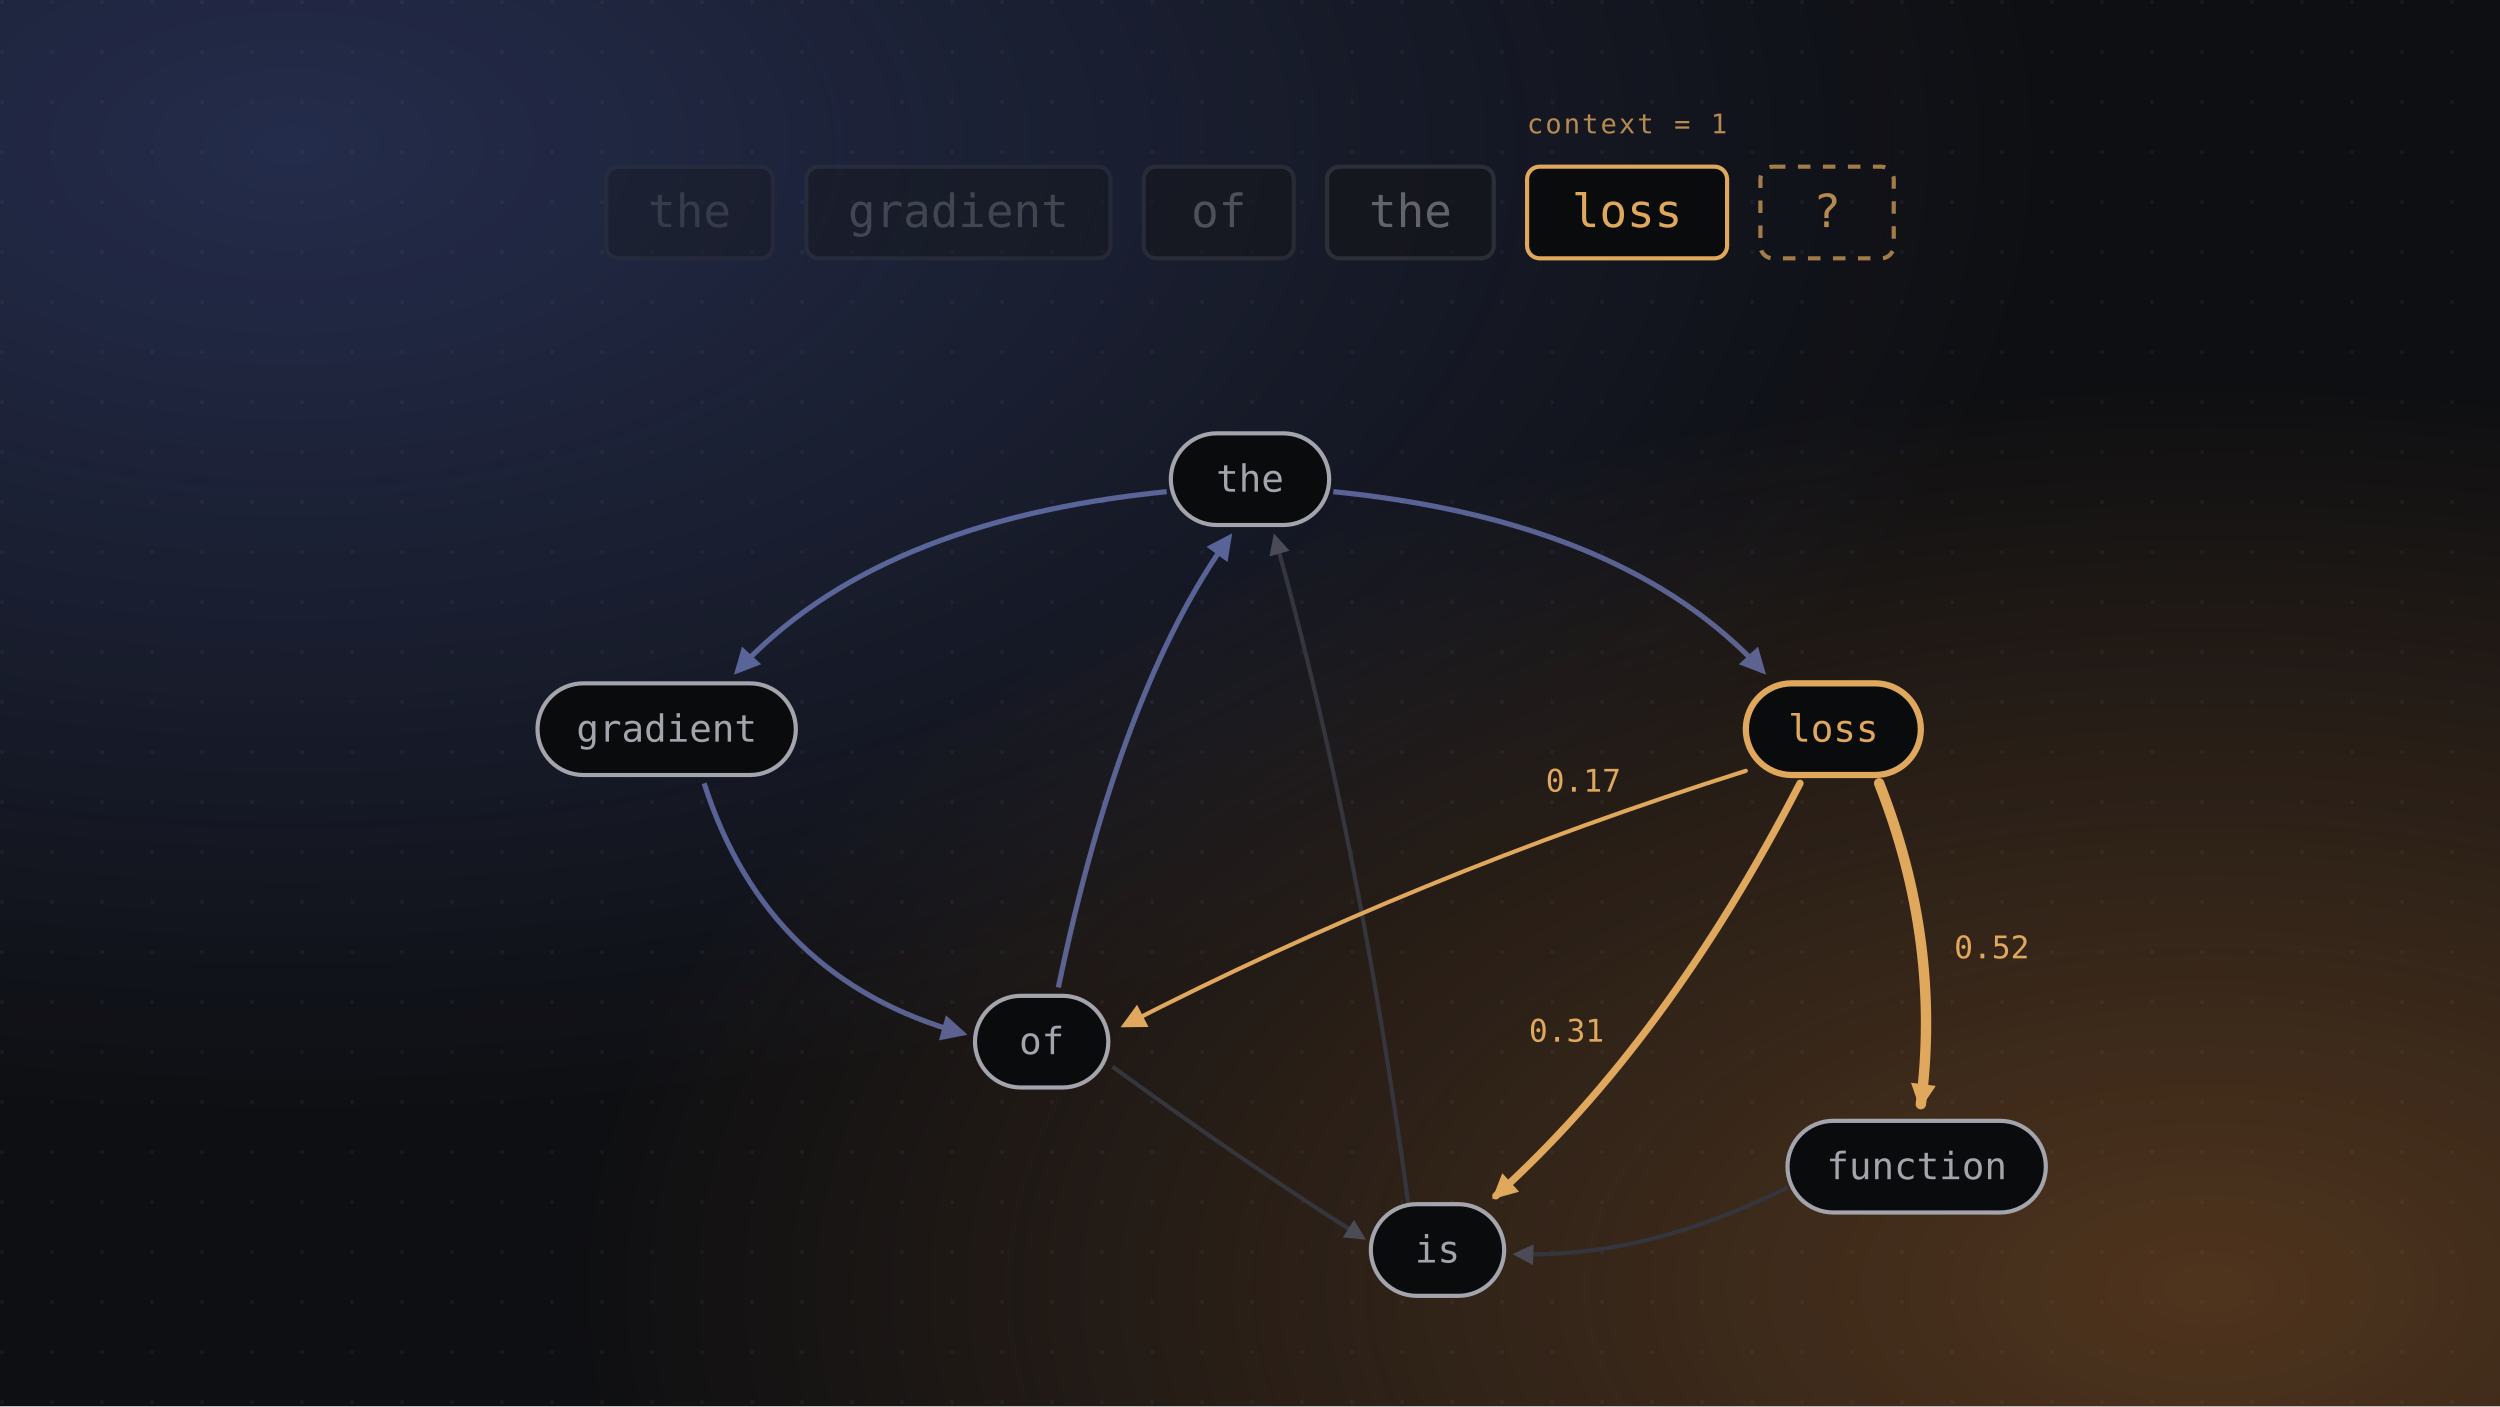
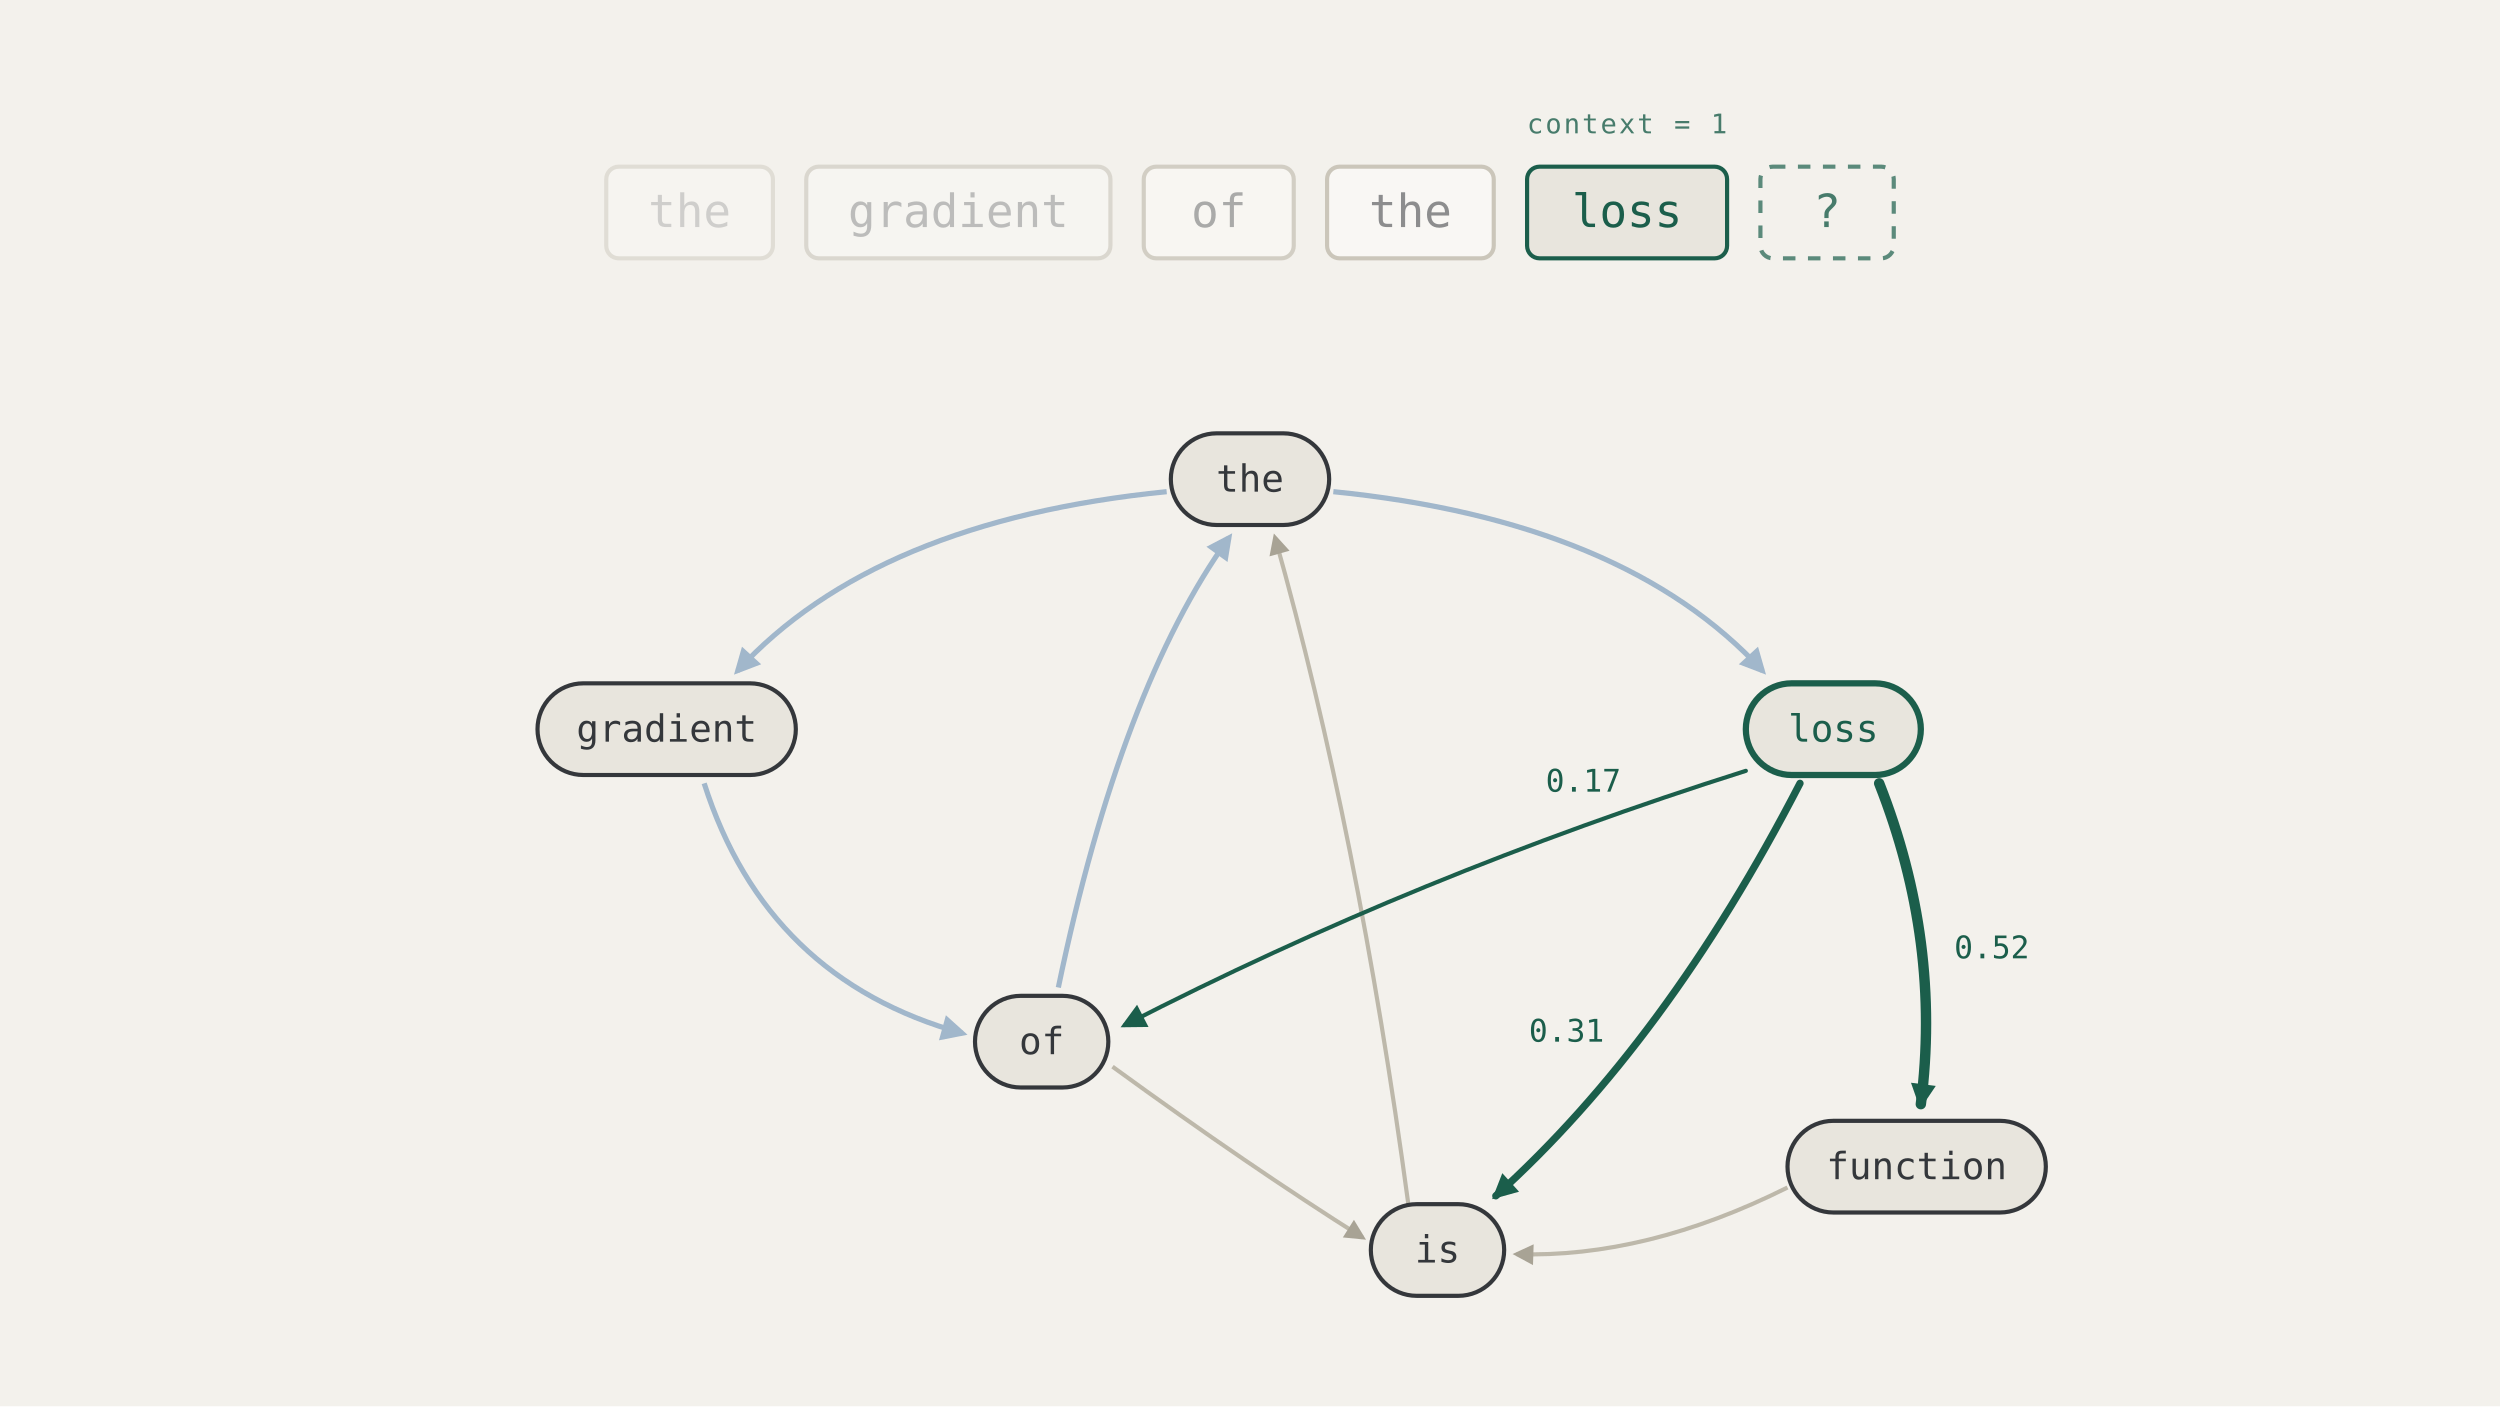
<svg xmlns="http://www.w3.org/2000/svg" viewBox="0 0 1200 675" width="1200" height="675" role="img" aria-label="A generated sentence where only the last word is lit, above a word graph whose weighted arrows give the probabilities of the next word">
  <defs>
    <radialGradient id="mkGlowA" cx="12%" cy="10%" r="70%">
-       <stop offset="0%" stop-color="#4a5fb0" stop-opacity="0.36" />
-       <stop offset="100%" stop-color="#4a5fb0" stop-opacity="0" />
+       <stop offset="0%" stop-color="#2f5f8a" stop-opacity="0.36" />
+       <stop offset="100%" stop-color="#2f5f8a" stop-opacity="0" />
    </radialGradient>
    <radialGradient id="mkGlowB" cx="88%" cy="92%" r="65%">
-       <stop offset="0%" stop-color="#b06c2e" stop-opacity="0.40" />
-       <stop offset="100%" stop-color="#b06c2e" stop-opacity="0" />
+       <stop offset="0%" stop-color="#134a3a" stop-opacity="0.40" />
+       <stop offset="100%" stop-color="#134a3a" stop-opacity="0" />
    </radialGradient>
    <pattern id="mkDots" width="24" height="24" patternUnits="userSpaceOnUse">
-       <circle cx="1" cy="1" r="1" fill="#f4f4f6" opacity="0.05" />
+       <circle cx="1" cy="1" r="1" fill="#17181a" opacity="0.05" />
    </pattern>
    <marker id="mkArrowPast" viewBox="0 0 10 10" refX="8" refY="5" markerWidth="5" markerHeight="5" markerUnits="strokeWidth" orient="auto-start-reverse">
-       <path d="M0 0L10 5L0 10Z" fill="#8fa0f4" />
+       <path d="M0 0L10 5L0 10Z" fill="#5d86b0" />
    </marker>
    <marker id="mkArrowIdle" viewBox="0 0 10 10" refX="8" refY="5" markerWidth="5" markerHeight="5" markerUnits="strokeWidth" orient="auto-start-reverse">
-       <path d="M0 0L10 5L0 10Z" fill="#4a4b55" />
+       <path d="M0 0L10 5L0 10Z" fill="#a8a395" />
    </marker>
    <marker id="mkArrowNext" viewBox="0 0 10 10" refX="8" refY="5" markerWidth="12" markerHeight="12" markerUnits="userSpaceOnUse" orient="auto-start-reverse">
-       <path d="M0 0L10 5L0 10Z" fill="#e0a85c" />
+       <path d="M0 0L10 5L0 10Z" fill="#1b5e4b" />
    </marker>
  </defs>
-   <rect width="1200" height="675" fill="#0e0f12" />
-   <rect width="1200" height="675" fill="url(#mkDots)" />
-   <rect width="1200" height="675" fill="url(#mkGlowA)" />
-   <rect width="1200" height="675" fill="url(#mkGlowB)" />
+   <rect width="1200" height="675" fill="#f3f1ec" />
  <g font-family="ui-monospace, Menlo, monospace" font-size="22" text-anchor="middle">
-     <g fill="#14161b" stroke="#34353d" stroke-width="2">
+     <g fill="#fbfaf7" stroke="#bdb8aa" stroke-width="2">
      <rect x="291" y="80" width="80" height="44" rx="6" opacity="0.35" />
      <rect x="387" y="80" width="146" height="44" rx="6" opacity="0.45" />
      <rect x="549" y="80" width="72" height="44" rx="6" opacity="0.6" />
      <rect x="637" y="80" width="80" height="44" rx="6" opacity="0.75" />
    </g>
-     <text x="331" y="109" fill="#a3a4ac" opacity="0.2">the</text>
-     <text x="460" y="109" fill="#a3a4ac" opacity="0.3">gradient</text>
-     <text x="585" y="109" fill="#a3a4ac" opacity="0.4">of</text>
-     <text x="677" y="109" fill="#a3a4ac" opacity="0.55">the</text>
-     <rect x="733" y="80" width="96" height="44" rx="6" fill="#0a0b0d" stroke="#e0a85c" stroke-width="2" />
-     <text x="781" y="109" fill="#e0a85c">loss</text>
-     <rect x="845" y="80" width="64" height="44" rx="6" fill="none" stroke="#e0a85c" stroke-width="2" stroke-dasharray="6 6" opacity="0.7" />
-     <text x="877" y="109" fill="#e0a85c" opacity="0.8">?</text>
+     <text x="331" y="109" fill="#34373b" opacity="0.2">the</text>
+     <text x="460" y="109" fill="#34373b" opacity="0.3">gradient</text>
+     <text x="585" y="109" fill="#34373b" opacity="0.4">of</text>
+     <text x="677" y="109" fill="#34373b" opacity="0.55">the</text>
+     <rect x="733" y="80" width="96" height="44" rx="6" fill="#e8e5dd" stroke="#1b5e4b" stroke-width="2" />
+     <text x="781" y="109" fill="#1b5e4b">loss</text>
+     <rect x="845" y="80" width="64" height="44" rx="6" fill="none" stroke="#1b5e4b" stroke-width="2" stroke-dasharray="6 6" opacity="0.7" />
+     <text x="877" y="109" fill="#1b5e4b" opacity="0.8">?</text>
  </g>
-   <text x="781" y="64" font-family="ui-monospace, Menlo, monospace" font-size="13" letter-spacing="1" text-anchor="middle" fill="#e0a85c" opacity="0.8">context = 1</text>
-   <g fill="none" stroke="#34353d" stroke-width="2" marker-end="url(#mkArrowIdle)">
+   <text x="781" y="64" font-family="ui-monospace, Menlo, monospace" font-size="13" letter-spacing="1" text-anchor="middle" fill="#1b5e4b" opacity="0.8">context = 1</text>
+   <g fill="none" stroke="#bdb8aa" stroke-width="2" marker-end="url(#mkArrowIdle)">
    <path d="M858 570Q790 604 728 602" />
    <path d="M676 578Q652 400 612 258" />
    <path d="M534 512Q600 560 654 594" />
  </g>
-   <g fill="none" stroke="#8fa0f4" stroke-width="2.5" opacity="0.55" marker-end="url(#mkArrowPast)">
+   <g fill="none" stroke="#5d86b0" stroke-width="2.5" opacity="0.55" marker-end="url(#mkArrowPast)">
    <path d="M560 236Q420 250 354 322" />
    <path d="M338 376Q368 470 462 496" />
    <path d="M508 474Q538 330 590 258" />
    <path d="M640 236Q780 250 846 322" />
  </g>
-   <g fill="none" stroke="#e0a85c" stroke-linecap="round" marker-end="url(#mkArrowNext)">
+   <g fill="none" stroke="#1b5e4b" stroke-linecap="round" marker-end="url(#mkArrowNext)">
    <path d="M902 376Q932 452 922 530" stroke-width="5" />
    <path d="M864 376Q800 500 718 574" stroke-width="3.5" />
    <path d="M838 370Q680 420 540 492" stroke-width="2" />
  </g>
-   <g font-family="ui-monospace, Menlo, monospace" font-size="15" fill="#e0a85c">
+   <g font-family="ui-monospace, Menlo, monospace" font-size="15" fill="#1b5e4b">
    <text x="938" y="460">0.52</text>
    <text x="770" y="500" text-anchor="end">0.31</text>
    <text x="760" y="380" text-anchor="middle">0.17</text>
  </g>
-   <g fill="#0a0b0d" stroke="#a3a4ac" stroke-width="2">
+   <g fill="#e8e5dd" stroke="#34373b" stroke-width="2">
    <rect x="562" y="208" width="76" height="44" rx="22" />
    <rect x="258" y="328" width="124" height="44" rx="22" />
    <rect x="468" y="478" width="64" height="44" rx="22" />
    <rect x="858" y="538" width="124" height="44" rx="22" />
    <rect x="658" y="578" width="64" height="44" rx="22" />
  </g>
-   <rect x="838" y="328" width="84" height="44" rx="22" fill="#0a0b0d" stroke="#e0a85c" stroke-width="3" />
-   <g font-family="ui-monospace, Menlo, monospace" font-size="18" text-anchor="middle" fill="#a3a4ac">
+   <rect x="838" y="328" width="84" height="44" rx="22" fill="#e8e5dd" stroke="#1b5e4b" stroke-width="3" />
+   <g font-family="ui-monospace, Menlo, monospace" font-size="18" text-anchor="middle" fill="#34373b">
    <text x="600" y="236">the</text>
    <text x="320" y="356">gradient</text>
    <text x="500" y="506">of</text>
    <text x="920" y="566">function</text>
    <text x="690" y="606">is</text>
-     <text x="880" y="356" fill="#e0a85c">loss</text>
+     <text x="880" y="356" fill="#1b5e4b">loss</text>
  </g>
</svg>
